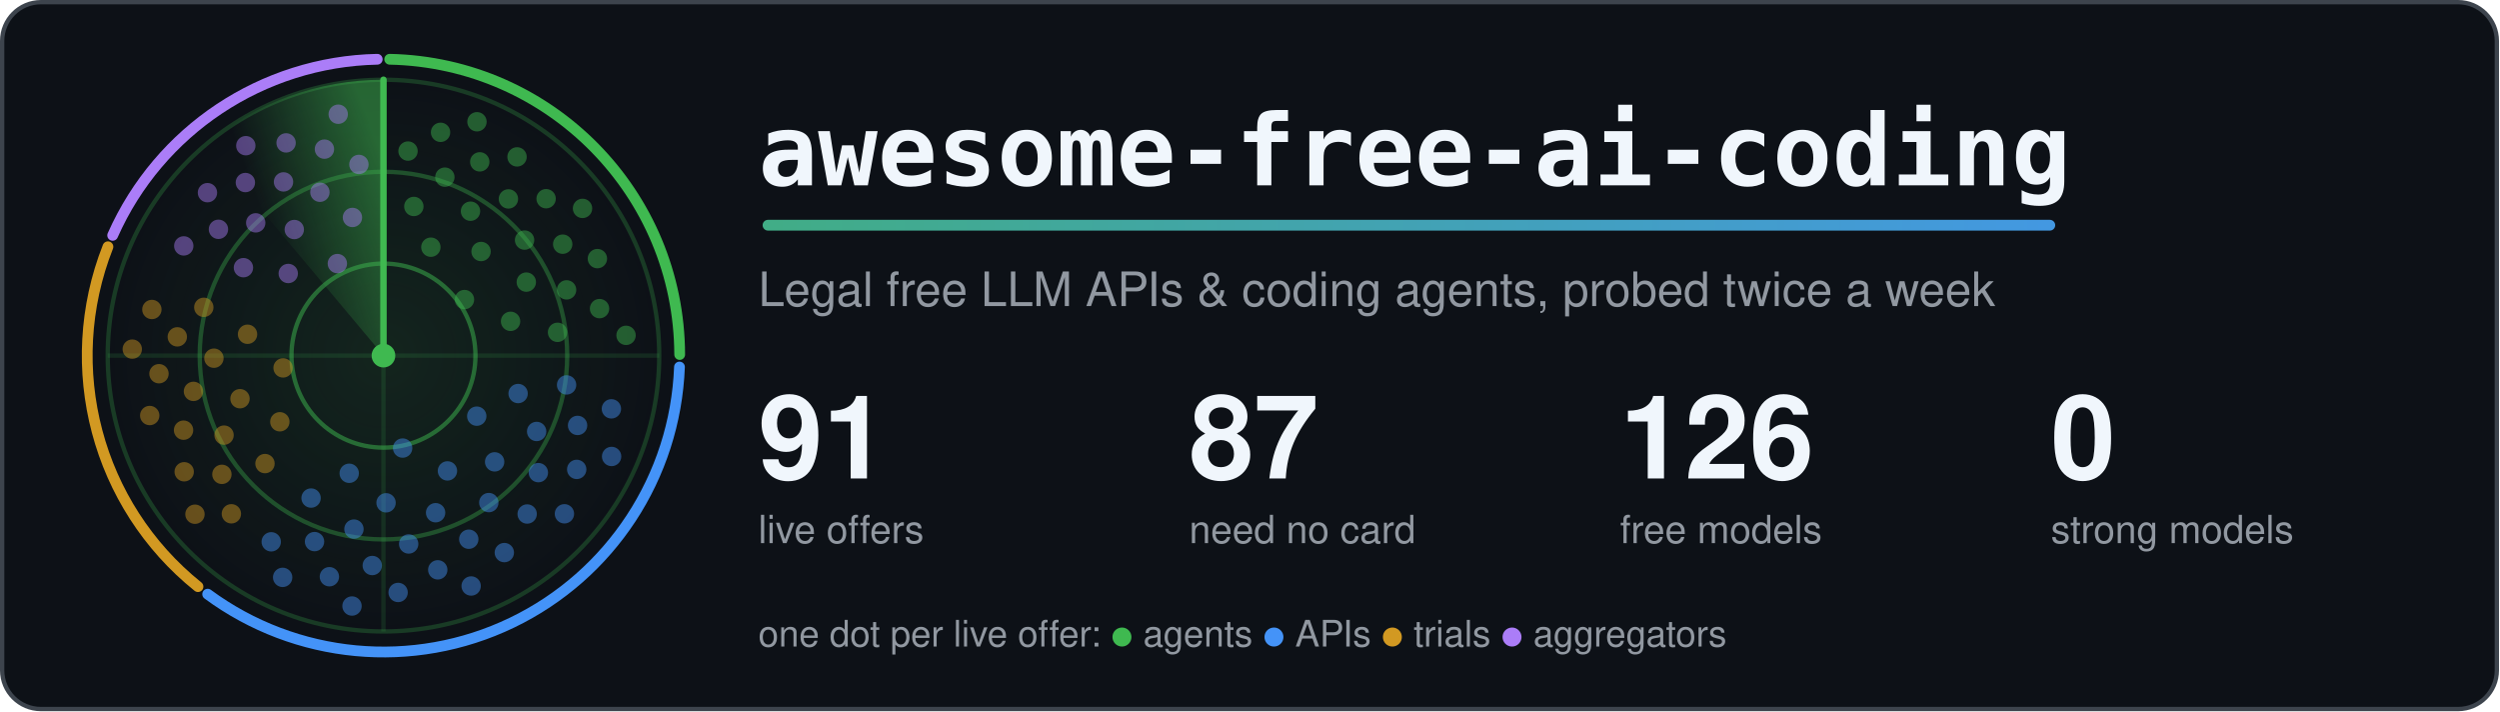
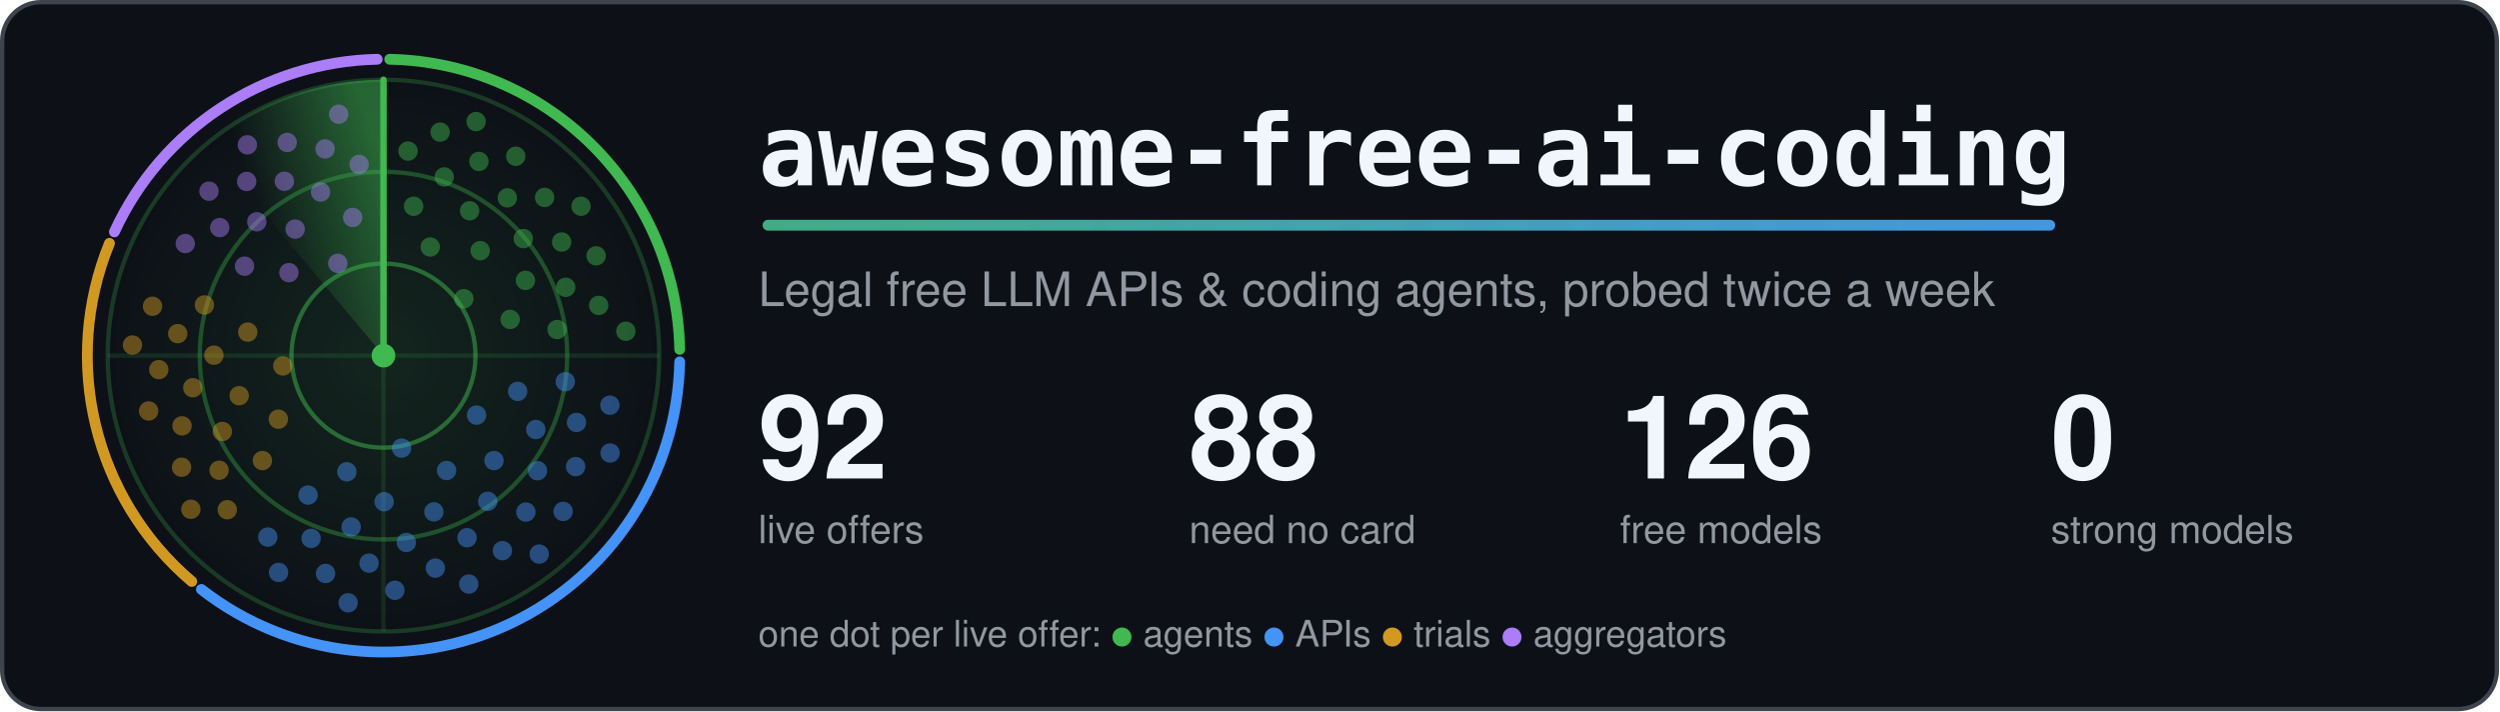
<svg xmlns="http://www.w3.org/2000/svg" width="1160" height="330" viewBox="0 0 1160 330" role="img" aria-labelledby="title">
  <style>.card{fill:#0d1117;stroke:#3d444d}.t{fill:#f0f6fc}.m{fill:#9198a1}.ring{stroke:#3fb950}.hub{fill:#3fb950}.beam{stroke:#3fb950}.s0,.s1,.g0,.g1{stop-color:#3fb950}.a0{stop-color:#3fb950}.a1{stop-color:#4493f8}.dot.agents,.key.agents{fill:#3fb950}.rim.agents{stroke:#3fb950}.dot.apis,.key.apis{fill:#4493f8}.rim.apis{stroke:#4493f8}.dot.trials,.key.trials{fill:#d29922}.rim.trials{stroke:#d29922}.dot.aggregators,.key.aggregators{fill:#ab7df8}.rim.aggregators{stroke:#ab7df8}.rim{fill:none}.s0{stop-opacity:.5}.s1,.g1{stop-opacity:0}.g0{stop-opacity:.12}.dot{opacity:.45;animation:ping 6s linear infinite}@keyframes ping{0%,4%{opacity:1}55%,100%{opacity:.45}}.turning{animation:turn 6s linear infinite}@keyframes turn{to{transform:rotate(360deg)}}@media (prefers-reduced-motion: reduce) {.dot { animation: none; opacity: 1 } .turning { animation: none }}</style>
  <defs>
    <linearGradient id="accent" gradientUnits="userSpaceOnUse" x1="0" y1="0" x2="1100" y2="0">
      <stop class="a0" offset="0" />
      <stop class="a1" offset="1" />
    </linearGradient>
  </defs>
  <rect class="card" x="1" y="1" width="1158" height="328" rx="18" stroke-width="2" />
  <defs>
    <radialGradient id="glow">
      <stop class="g0" offset="0" />
      <stop class="g1" offset="1" />
    </radialGradient>
  </defs>
  <circle cx="178.0" cy="165.0" r="128.0" fill="url(#glow)" />
  <circle class="ring" cx="178.0" cy="165.0" r="42.7" fill="none" stroke-width="2" stroke-opacity=".5" />
  <circle class="ring" cx="178.0" cy="165.0" r="85.3" fill="none" stroke-width="2" stroke-opacity=".35" />
  <circle class="ring" cx="178.0" cy="165.0" r="128.0" fill="none" stroke-width="2" stroke-opacity=".25" />
  <path class="ring" d="M50.0 165.0H306.0M178.0 37.0V293.0" stroke-width="2" stroke-opacity=".15" />
-   <path class="rim agents" d="M180.9 27.5A137.5 137.5 0 0 1 315.5 164.5" stroke-width="5" stroke-linecap="round" />
-   <path class="rim apis" d="M315.4 170.3A137.5 137.5 0 0 1 96.4 275.7" stroke-width="5" stroke-linecap="round" />
-   <path class="rim trials" d="M91.9 272.2A137.5 137.5 0 0 1 50.1 114.5" stroke-width="5" stroke-linecap="round" />
-   <path class="rim aggregators" d="M52.3 109.2A137.5 137.5 0 0 1 175.1 27.5" stroke-width="5" stroke-linecap="round" />
+   <path class="rim agents" d="M180.9 27.5A137.5 137.5 0 0 1 315.5 162.1" stroke-width="5" stroke-linecap="round" />
+   <path class="rim apis" d="M315.5 167.9A137.5 137.5 0 0 1 93.5 273.5" stroke-width="5" stroke-linecap="round" />
+   <path class="rim trials" d="M89.0 269.8A137.5 137.5 0 0 1 50.8 112.9" stroke-width="5" stroke-linecap="round" />
+   <path class="rim aggregators" d="M53.1 107.6A137.5 137.5 0 0 1 175.1 27.5" stroke-width="5" stroke-linecap="round" />
  <defs>
    <linearGradient id="sweep" gradientUnits="userSpaceOnUse" x1="178.0" y1="75.4" x2="120.4" y2="96.4">
      <stop class="s0" offset="0" />
      <stop class="s1" offset="1" />
    </linearGradient>
  </defs>
  <g class="turning" style="transform-origin:178.0px 165.0px">
    <path fill="url(#sweep)" d="M178.0 165.0L95.7 66.9A128.0 128.0 0 0 1 178.0 37.0Z" />
    <line class="beam" x1="178.0" y1="165.0" x2="178.0" y2="37.0" stroke-width="3" stroke-linecap="round" />
  </g>
-   <circle class="dot agents" cx="215.6" cy="139.0" r="4.5" style="animation-delay:0.92s" />
-   <circle class="dot agents" cx="200.0" cy="114.7" r="4.5" style="animation-delay:0.39s" />
-   <circle class="dot agents" cx="237.0" cy="149.1" r="4.5" style="animation-delay:1.25s" />
-   <circle class="dot agents" cx="223.3" cy="116.7" r="4.5" style="animation-delay:0.72s" />
-   <circle class="dot agents" cx="192.1" cy="95.8" r="4.5" style="animation-delay:0.19s" />
-   <circle class="dot agents" cx="244.3" cy="130.9" r="4.5" style="animation-delay:1.05s" />
-   <circle class="dot agents" cx="218.4" cy="98.0" r="4.5" style="animation-delay:0.52s" />
-   <circle class="dot agents" cx="258.8" cy="154.2" r="4.5" style="animation-delay:1.37s" />
-   <circle class="dot agents" cx="243.5" cy="111.4" r="4.5" style="animation-delay:0.84s" />
-   <circle class="dot agents" cx="206.5" cy="82.2" r="4.5" style="animation-delay:0.32s" />
-   <circle class="dot agents" cx="263.0" cy="134.5" r="4.5" style="animation-delay:1.17s" />
-   <circle class="dot agents" cx="236.0" cy="92.3" r="4.5" style="animation-delay:0.64s" />
+   <circle class="dot agents" cx="215.3" cy="138.6" r="4.5" style="animation-delay:0.91s" />
+   <circle class="dot agents" cx="199.7" cy="114.6" r="4.5" style="animation-delay:0.39s" />
+   <circle class="dot agents" cx="236.8" cy="148.2" r="4.5" style="animation-delay:1.23s" />
+   <circle class="dot agents" cx="222.9" cy="116.3" r="4.5" style="animation-delay:0.71s" />
+   <circle class="dot agents" cx="192.0" cy="95.7" r="4.5" style="animation-delay:0.19s" />
+   <circle class="dot agents" cx="243.9" cy="130.1" r="4.5" style="animation-delay:1.03s" />
+   <circle class="dot agents" cx="218.0" cy="97.8" r="4.5" style="animation-delay:0.51s" />
+   <circle class="dot agents" cx="258.6" cy="152.9" r="4.5" style="animation-delay:1.36s" />
+   <circle class="dot agents" cx="242.9" cy="110.7" r="4.5" style="animation-delay:0.84s" />
+   <circle class="dot agents" cx="206.2" cy="82.1" r="4.5" style="animation-delay:0.31s" />
+   <circle class="dot agents" cx="262.6" cy="133.3" r="4.5" style="animation-delay:1.16s" />
+   <circle class="dot agents" cx="235.5" cy="91.8" r="4.5" style="animation-delay:0.64s" />
  <circle class="dot agents" cx="189.4" cy="70.1" r="4.5" style="animation-delay:0.11s" />
-   <circle class="dot agents" cx="261.2" cy="113.3" r="4.5" style="animation-delay:0.97s" />
-   <circle class="dot agents" cx="222.7" cy="75.1" r="4.5" style="animation-delay:0.44s" />
-   <circle class="dot agents" cx="278.3" cy="143.2" r="4.5" style="animation-delay:1.30s" />
-   <circle class="dot agents" cx="253.5" cy="92.2" r="4.5" style="animation-delay:0.77s" />
-   <circle class="dot agents" cx="204.5" cy="61.4" r="4.5" style="animation-delay:0.24s" />
-   <circle class="dot agents" cx="277.3" cy="120.0" r="4.5" style="animation-delay:1.09s" />
-   <circle class="dot agents" cx="240.0" cy="72.8" r="4.5" style="animation-delay:0.57s" />
-   <circle class="dot agents" cx="290.6" cy="155.6" r="4.5" style="animation-delay:1.42s" />
-   <circle class="dot agents" cx="270.4" cy="96.7" r="4.5" style="animation-delay:0.89s" />
-   <circle class="dot agents" cx="221.4" cy="56.5" r="4.5" style="animation-delay:0.36s" />
-   <circle class="dot apis" cx="186.9" cy="207.9" r="4.5" style="animation-delay:2.80s" />
-   <circle class="dot apis" cx="221.3" cy="193.1" r="4.5" style="animation-delay:2.05s" />
-   <circle class="dot apis" cx="162.1" cy="219.6" r="4.5" style="animation-delay:3.27s" />
-   <circle class="dot apis" cx="207.7" cy="218.5" r="4.5" style="animation-delay:2.52s" />
-   <circle class="dot apis" cx="240.5" cy="182.6" r="4.5" style="animation-delay:1.76s" />
-   <circle class="dot apis" cx="179.2" cy="233.3" r="4.5" style="animation-delay:2.98s" />
-   <circle class="dot apis" cx="229.6" cy="214.3" r="4.5" style="animation-delay:2.23s" />
-   <circle class="dot apis" cx="144.4" cy="231.1" r="4.5" style="animation-delay:3.45s" />
-   <circle class="dot apis" cx="202.2" cy="237.9" r="4.5" style="animation-delay:2.69s" />
-   <circle class="dot apis" cx="249.1" cy="200.2" r="4.5" style="animation-delay:1.94s" />
-   <circle class="dot apis" cx="164.3" cy="245.5" r="4.5" style="animation-delay:3.16s" />
-   <circle class="dot apis" cx="226.9" cy="233.2" r="4.5" style="animation-delay:2.41s" />
-   <circle class="dot apis" cx="263.0" cy="178.6" r="4.5" style="animation-delay:1.65s" />
-   <circle class="dot apis" cx="189.7" cy="252.4" r="4.5" style="animation-delay:2.87s" />
-   <circle class="dot apis" cx="249.9" cy="219.3" r="4.5" style="animation-delay:2.12s" />
-   <circle class="dot apis" cx="146.0" cy="251.3" r="4.5" style="animation-delay:3.34s" />
-   <circle class="dot apis" cx="217.6" cy="250.2" r="4.5" style="animation-delay:2.58s" />
-   <circle class="dot apis" cx="268.1" cy="197.4" r="4.5" style="animation-delay:1.83s" />
-   <circle class="dot apis" cx="172.8" cy="262.4" r="4.5" style="animation-delay:3.05s" />
-   <circle class="dot apis" cx="244.7" cy="238.5" r="4.5" style="animation-delay:2.30s" />
-   <circle class="dot apis" cx="125.9" cy="251.4" r="4.5" style="animation-delay:3.52s" />
-   <circle class="dot apis" cx="203.2" cy="264.4" r="4.5" style="animation-delay:2.76s" />
-   <circle class="dot apis" cx="267.7" cy="217.8" r="4.5" style="animation-delay:2.01s" />
-   <circle class="dot apis" cx="152.9" cy="267.6" r="4.5" style="animation-delay:3.23s" />
-   <circle class="dot apis" cx="234.1" cy="256.4" r="4.5" style="animation-delay:2.47s" />
-   <circle class="dot apis" cx="283.8" cy="189.7" r="4.5" style="animation-delay:1.72s" />
-   <circle class="dot apis" cx="184.8" cy="274.9" r="4.5" style="animation-delay:2.94s" />
-   <circle class="dot apis" cx="262.0" cy="238.4" r="4.5" style="animation-delay:2.19s" />
-   <circle class="dot apis" cx="131.2" cy="267.9" r="4.5" style="animation-delay:3.41s" />
-   <circle class="dot apis" cx="218.7" cy="271.9" r="4.5" style="animation-delay:2.65s" />
-   <circle class="dot apis" cx="283.9" cy="211.8" r="4.5" style="animation-delay:1.90s" />
-   <circle class="dot apis" cx="163.4" cy="281.2" r="4.5" style="animation-delay:3.12s" />
-   <circle class="dot trials" cx="131.4" cy="170.7" r="4.5" style="animation-delay:4.38s" />
-   <circle class="dot trials" cx="129.9" cy="195.7" r="4.5" style="animation-delay:3.96s" />
-   <circle class="dot trials" cx="114.9" cy="155.1" r="4.5" style="animation-delay:4.65s" />
-   <circle class="dot trials" cx="111.4" cy="185.0" r="4.5" style="animation-delay:4.22s" />
-   <circle class="dot trials" cx="123.0" cy="215.1" r="4.5" style="animation-delay:3.79s" />
-   <circle class="dot trials" cx="99.3" cy="166.2" r="4.5" style="animation-delay:4.49s" />
-   <circle class="dot trials" cx="104.0" cy="201.9" r="4.5" style="animation-delay:4.06s" />
-   <circle class="dot trials" cx="94.6" cy="142.6" r="4.5" style="animation-delay:4.75s" />
-   <circle class="dot trials" cx="89.8" cy="181.6" r="4.5" style="animation-delay:4.32s" />
-   <circle class="dot trials" cx="103.0" cy="220.1" r="4.5" style="animation-delay:3.89s" />
-   <circle class="dot trials" cx="82.3" cy="156.3" r="4.5" style="animation-delay:4.59s" />
-   <circle class="dot trials" cx="85.2" cy="199.6" r="4.5" style="animation-delay:4.16s" />
-   <circle class="dot trials" cx="107.4" cy="238.4" r="4.5" style="animation-delay:3.73s" />
-   <circle class="dot trials" cx="73.8" cy="173.4" r="4.5" style="animation-delay:4.42s" />
-   <circle class="dot trials" cx="85.5" cy="218.9" r="4.5" style="animation-delay:4.00s" />
-   <circle class="dot trials" cx="70.5" cy="143.6" r="4.5" style="animation-delay:4.69s" />
-   <circle class="dot trials" cx="69.5" cy="192.8" r="4.5" style="animation-delay:4.26s" />
-   <circle class="dot trials" cx="90.5" cy="238.6" r="4.5" style="animation-delay:3.83s" />
-   <circle class="dot trials" cx="61.4" cy="162.0" r="4.5" style="animation-delay:4.52s" />
-   <circle class="dot aggregators" cx="156.6" cy="122.3" r="4.5" style="animation-delay:5.56s" />
-   <circle class="dot aggregators" cx="133.8" cy="126.9" r="4.5" style="animation-delay:5.18s" />
-   <circle class="dot aggregators" cx="163.6" cy="100.9" r="4.5" style="animation-delay:5.79s" />
-   <circle class="dot aggregators" cx="136.6" cy="106.5" r="4.5" style="animation-delay:5.41s" />
-   <circle class="dot aggregators" cx="113.0" cy="124.2" r="4.5" style="animation-delay:5.03s" />
-   <circle class="dot aggregators" cx="148.5" cy="89.2" r="4.5" style="animation-delay:5.65s" />
-   <circle class="dot aggregators" cx="118.7" cy="103.4" r="4.5" style="animation-delay:5.27s" />
-   <circle class="dot aggregators" cx="166.6" cy="76.3" r="4.5" style="animation-delay:5.88s" />
-   <circle class="dot aggregators" cx="131.6" cy="84.4" r="4.5" style="animation-delay:5.50s" />
-   <circle class="dot aggregators" cx="101.4" cy="106.4" r="4.5" style="animation-delay:5.12s" />
-   <circle class="dot aggregators" cx="150.6" cy="69.2" r="4.5" style="animation-delay:5.73s" />
-   <circle class="dot aggregators" cx="113.9" cy="84.7" r="4.5" style="animation-delay:5.36s" />
-   <circle class="dot aggregators" cx="85.3" cy="114.1" r="4.5" style="animation-delay:4.98s" />
-   <circle class="dot aggregators" cx="132.8" cy="66.3" r="4.5" style="animation-delay:5.59s" />
-   <circle class="dot aggregators" cx="96.3" cy="89.4" r="4.5" style="animation-delay:5.21s" />
-   <circle class="dot aggregators" cx="157.0" cy="53.0" r="4.5" style="animation-delay:5.82s" />
-   <circle class="dot aggregators" cx="114.1" cy="67.6" r="4.5" style="animation-delay:5.45s" />
+   <circle class="dot agents" cx="260.7" cy="112.3" r="4.5" style="animation-delay:0.96s" />
+   <circle class="dot agents" cx="222.3" cy="74.9" r="4.5" style="animation-delay:0.44s" />
+   <circle class="dot agents" cx="277.9" cy="141.7" r="4.5" style="animation-delay:1.28s" />
+   <circle class="dot agents" cx="252.8" cy="91.6" r="4.5" style="animation-delay:0.76s" />
+   <circle class="dot agents" cx="204.3" cy="61.3" r="4.5" style="animation-delay:0.24s" />
+   <circle class="dot agents" cx="276.7" cy="118.7" r="4.5" style="animation-delay:1.08s" />
+   <circle class="dot agents" cx="239.4" cy="72.5" r="4.5" style="animation-delay:0.56s" />
+   <circle class="dot agents" cx="290.5" cy="153.7" r="4.5" style="animation-delay:1.40s" />
+   <circle class="dot agents" cx="269.7" cy="95.7" r="4.5" style="animation-delay:0.88s" />
+   <circle class="dot agents" cx="221.0" cy="56.4" r="4.5" style="animation-delay:0.36s" />
+   <circle class="dot apis" cx="186.4" cy="207.9" r="4.5" style="animation-delay:2.81s" />
+   <circle class="dot apis" cx="221.2" cy="192.6" r="4.5" style="animation-delay:2.04s" />
+   <circle class="dot apis" cx="161.0" cy="218.9" r="4.5" style="animation-delay:3.29s" />
+   <circle class="dot apis" cx="207.3" cy="218.3" r="4.5" style="animation-delay:2.52s" />
+   <circle class="dot apis" cx="240.3" cy="181.6" r="4.5" style="animation-delay:1.75s" />
+   <circle class="dot apis" cx="178.3" cy="232.8" r="4.5" style="animation-delay:3.00s" />
+   <circle class="dot apis" cx="229.3" cy="213.7" r="4.5" style="animation-delay:2.23s" />
+   <circle class="dot apis" cx="143.0" cy="229.7" r="4.5" style="animation-delay:3.47s" />
+   <circle class="dot apis" cx="201.4" cy="237.5" r="4.5" style="animation-delay:2.70s" />
+   <circle class="dot apis" cx="248.7" cy="199.3" r="4.5" style="animation-delay:1.93s" />
+   <circle class="dot apis" cx="163.0" cy="244.5" r="4.5" style="animation-delay:3.18s" />
+   <circle class="dot apis" cx="226.4" cy="232.6" r="4.5" style="animation-delay:2.41s" />
+   <circle class="dot apis" cx="262.4" cy="177.1" r="4.5" style="animation-delay:1.64s" />
+   <circle class="dot apis" cx="188.6" cy="251.7" r="4.5" style="animation-delay:2.88s" />
+   <circle class="dot apis" cx="249.5" cy="218.4" r="4.5" style="animation-delay:2.11s" />
+   <circle class="dot apis" cx="144.4" cy="249.8" r="4.5" style="animation-delay:3.36s" />
+   <circle class="dot apis" cx="216.8" cy="249.5" r="4.5" style="animation-delay:2.59s" />
+   <circle class="dot apis" cx="267.6" cy="196.0" r="4.5" style="animation-delay:1.82s" />
+   <circle class="dot apis" cx="171.3" cy="261.3" r="4.5" style="animation-delay:3.07s" />
+   <circle class="dot apis" cx="244.1" cy="237.6" r="4.5" style="animation-delay:2.29s" />
+   <circle class="dot apis" cx="124.3" cy="249.2" r="4.5" style="animation-delay:3.54s" />
+   <circle class="dot apis" cx="202.1" cy="263.6" r="4.5" style="animation-delay:2.77s" />
+   <circle class="dot apis" cx="267.2" cy="216.5" r="4.5" style="animation-delay:2.00s" />
+   <circle class="dot apis" cx="151.1" cy="266.1" r="4.5" style="animation-delay:3.25s" />
+   <circle class="dot apis" cx="233.2" cy="255.5" r="4.5" style="animation-delay:2.48s" />
+   <circle class="dot apis" cx="283.1" cy="188.0" r="4.5" style="animation-delay:1.71s" />
+   <circle class="dot apis" cx="183.3" cy="273.9" r="4.5" style="animation-delay:2.95s" />
+   <circle class="dot apis" cx="261.4" cy="237.3" r="4.5" style="animation-delay:2.18s" />
+   <circle class="dot apis" cx="129.3" cy="265.6" r="4.5" style="animation-delay:3.43s" />
+   <circle class="dot apis" cx="217.6" cy="271.0" r="4.5" style="animation-delay:2.66s" />
+   <circle class="dot apis" cx="283.2" cy="210.2" r="4.5" style="animation-delay:1.89s" />
+   <circle class="dot apis" cx="161.6" cy="279.7" r="4.5" style="animation-delay:3.14s" />
+   <circle class="dot apis" cx="250.3" cy="257.1" r="4.5" style="animation-delay:2.36s" />
+   <circle class="dot trials" cx="131.3" cy="169.8" r="4.5" style="animation-delay:4.40s" />
+   <circle class="dot trials" cx="129.2" cy="194.5" r="4.5" style="animation-delay:3.98s" />
+   <circle class="dot trials" cx="115.0" cy="154.1" r="4.5" style="animation-delay:4.66s" />
+   <circle class="dot trials" cx="111.0" cy="183.6" r="4.5" style="animation-delay:4.24s" />
+   <circle class="dot trials" cx="121.8" cy="213.7" r="4.5" style="animation-delay:3.82s" />
+   <circle class="dot trials" cx="99.3" cy="164.8" r="4.5" style="animation-delay:4.50s" />
+   <circle class="dot trials" cx="103.2" cy="200.2" r="4.5" style="animation-delay:4.08s" />
+   <circle class="dot trials" cx="94.9" cy="141.5" r="4.5" style="animation-delay:4.76s" />
+   <circle class="dot trials" cx="89.5" cy="179.9" r="4.5" style="animation-delay:4.34s" />
+   <circle class="dot trials" cx="101.7" cy="218.2" r="4.5" style="animation-delay:3.92s" />
+   <circle class="dot trials" cx="82.5" cy="154.8" r="4.5" style="animation-delay:4.60s" />
+   <circle class="dot trials" cx="84.5" cy="197.6" r="4.5" style="animation-delay:4.18s" />
+   <circle class="dot trials" cx="105.5" cy="236.5" r="4.5" style="animation-delay:3.76s" />
+   <circle class="dot trials" cx="73.7" cy="171.5" r="4.5" style="animation-delay:4.44s" />
+   <circle class="dot trials" cx="84.3" cy="216.8" r="4.5" style="animation-delay:4.02s" />
+   <circle class="dot trials" cx="70.8" cy="142.1" r="4.5" style="animation-delay:4.70s" />
+   <circle class="dot trials" cx="69.0" cy="190.7" r="4.5" style="animation-delay:4.28s" />
+   <circle class="dot trials" cx="88.6" cy="236.3" r="4.5" style="animation-delay:3.86s" />
+   <circle class="dot trials" cx="61.5" cy="160.1" r="4.5" style="animation-delay:4.54s" />
+   <circle class="dot aggregators" cx="156.8" cy="122.2" r="4.5" style="animation-delay:5.56s" />
+   <circle class="dot aggregators" cx="134.1" cy="126.5" r="4.5" style="animation-delay:5.19s" />
+   <circle class="dot aggregators" cx="163.7" cy="100.9" r="4.5" style="animation-delay:5.79s" />
+   <circle class="dot aggregators" cx="137.0" cy="106.3" r="4.5" style="animation-delay:5.42s" />
+   <circle class="dot aggregators" cx="113.5" cy="123.5" r="4.5" style="animation-delay:5.05s" />
+   <circle class="dot aggregators" cx="148.8" cy="89.1" r="4.5" style="animation-delay:5.65s" />
+   <circle class="dot aggregators" cx="119.2" cy="102.9" r="4.5" style="animation-delay:5.28s" />
+   <circle class="dot aggregators" cx="166.7" cy="76.3" r="4.5" style="animation-delay:5.88s" />
+   <circle class="dot aggregators" cx="132.0" cy="84.1" r="4.5" style="animation-delay:5.51s" />
+   <circle class="dot aggregators" cx="102.0" cy="105.6" r="4.5" style="animation-delay:5.13s" />
+   <circle class="dot aggregators" cx="150.9" cy="69.1" r="4.5" style="animation-delay:5.74s" />
+   <circle class="dot aggregators" cx="114.5" cy="84.2" r="4.5" style="animation-delay:5.36s" />
+   <circle class="dot aggregators" cx="86.0" cy="113.0" r="4.5" style="animation-delay:4.99s" />
+   <circle class="dot aggregators" cx="133.3" cy="66.1" r="4.5" style="animation-delay:5.59s" />
+   <circle class="dot aggregators" cx="97.0" cy="88.7" r="4.5" style="animation-delay:5.22s" />
+   <circle class="dot aggregators" cx="157.2" cy="53.0" r="4.5" style="animation-delay:5.82s" />
+   <circle class="dot aggregators" cx="114.8" cy="67.2" r="4.5" style="animation-delay:5.45s" />
  <circle class="hub" cx="178.0" cy="165.0" r="5.5" />
  <text class="t" x="352" y="86" font-family="ui-monospace, SFMono-Regular, Menlo, Consolas, monospace" font-size="46" font-weight="700">awesome-free-ai-coding</text>
  <rect x="354" y="102" width="600" height="5" rx="2.5" fill="url(#accent)" />
  <text class="m" x="352" y="142" font-family="-apple-system, BlinkMacSystemFont, 'Segoe UI', Helvetica, Arial, sans-serif" font-size="22">Legal free LLM APIs &amp; coding agents, probed twice a week</text>
-   <text class="t" x="352" y="222" font-family="-apple-system, BlinkMacSystemFont, 'Segoe UI', Helvetica, Arial, sans-serif" font-size="54" font-weight="700">91</text>
+   <text class="t" x="352" y="222" font-family="-apple-system, BlinkMacSystemFont, 'Segoe UI', Helvetica, Arial, sans-serif" font-size="54" font-weight="700">92</text>
  <text class="m" x="352" y="252" font-family="-apple-system, BlinkMacSystemFont, 'Segoe UI', Helvetica, Arial, sans-serif" font-size="18">live offers</text>
-   <text class="t" x="552" y="222" font-family="-apple-system, BlinkMacSystemFont, 'Segoe UI', Helvetica, Arial, sans-serif" font-size="54" font-weight="700">87</text>
+   <text class="t" x="552" y="222" font-family="-apple-system, BlinkMacSystemFont, 'Segoe UI', Helvetica, Arial, sans-serif" font-size="54" font-weight="700">88</text>
  <text class="m" x="552" y="252" font-family="-apple-system, BlinkMacSystemFont, 'Segoe UI', Helvetica, Arial, sans-serif" font-size="18">need no card</text>
  <text class="t" x="752" y="222" font-family="-apple-system, BlinkMacSystemFont, 'Segoe UI', Helvetica, Arial, sans-serif" font-size="54" font-weight="700">126</text>
  <text class="m" x="752" y="252" font-family="-apple-system, BlinkMacSystemFont, 'Segoe UI', Helvetica, Arial, sans-serif" font-size="18">free models</text>
  <text class="t" x="952" y="222" font-family="-apple-system, BlinkMacSystemFont, 'Segoe UI', Helvetica, Arial, sans-serif" font-size="54" font-weight="700">0</text>
  <text class="m" x="952" y="252" font-family="-apple-system, BlinkMacSystemFont, 'Segoe UI', Helvetica, Arial, sans-serif" font-size="18">strong models</text>
  <text class="m" x="352" y="300" font-family="-apple-system, BlinkMacSystemFont, 'Segoe UI', Helvetica, Arial, sans-serif" font-size="17">one dot per live offer: <tspan class="key agents">●</tspan> agents <tspan class="key apis">●</tspan> APIs <tspan class="key trials">●</tspan> trials <tspan class="key aggregators">●</tspan> aggregators</text>
</svg>
